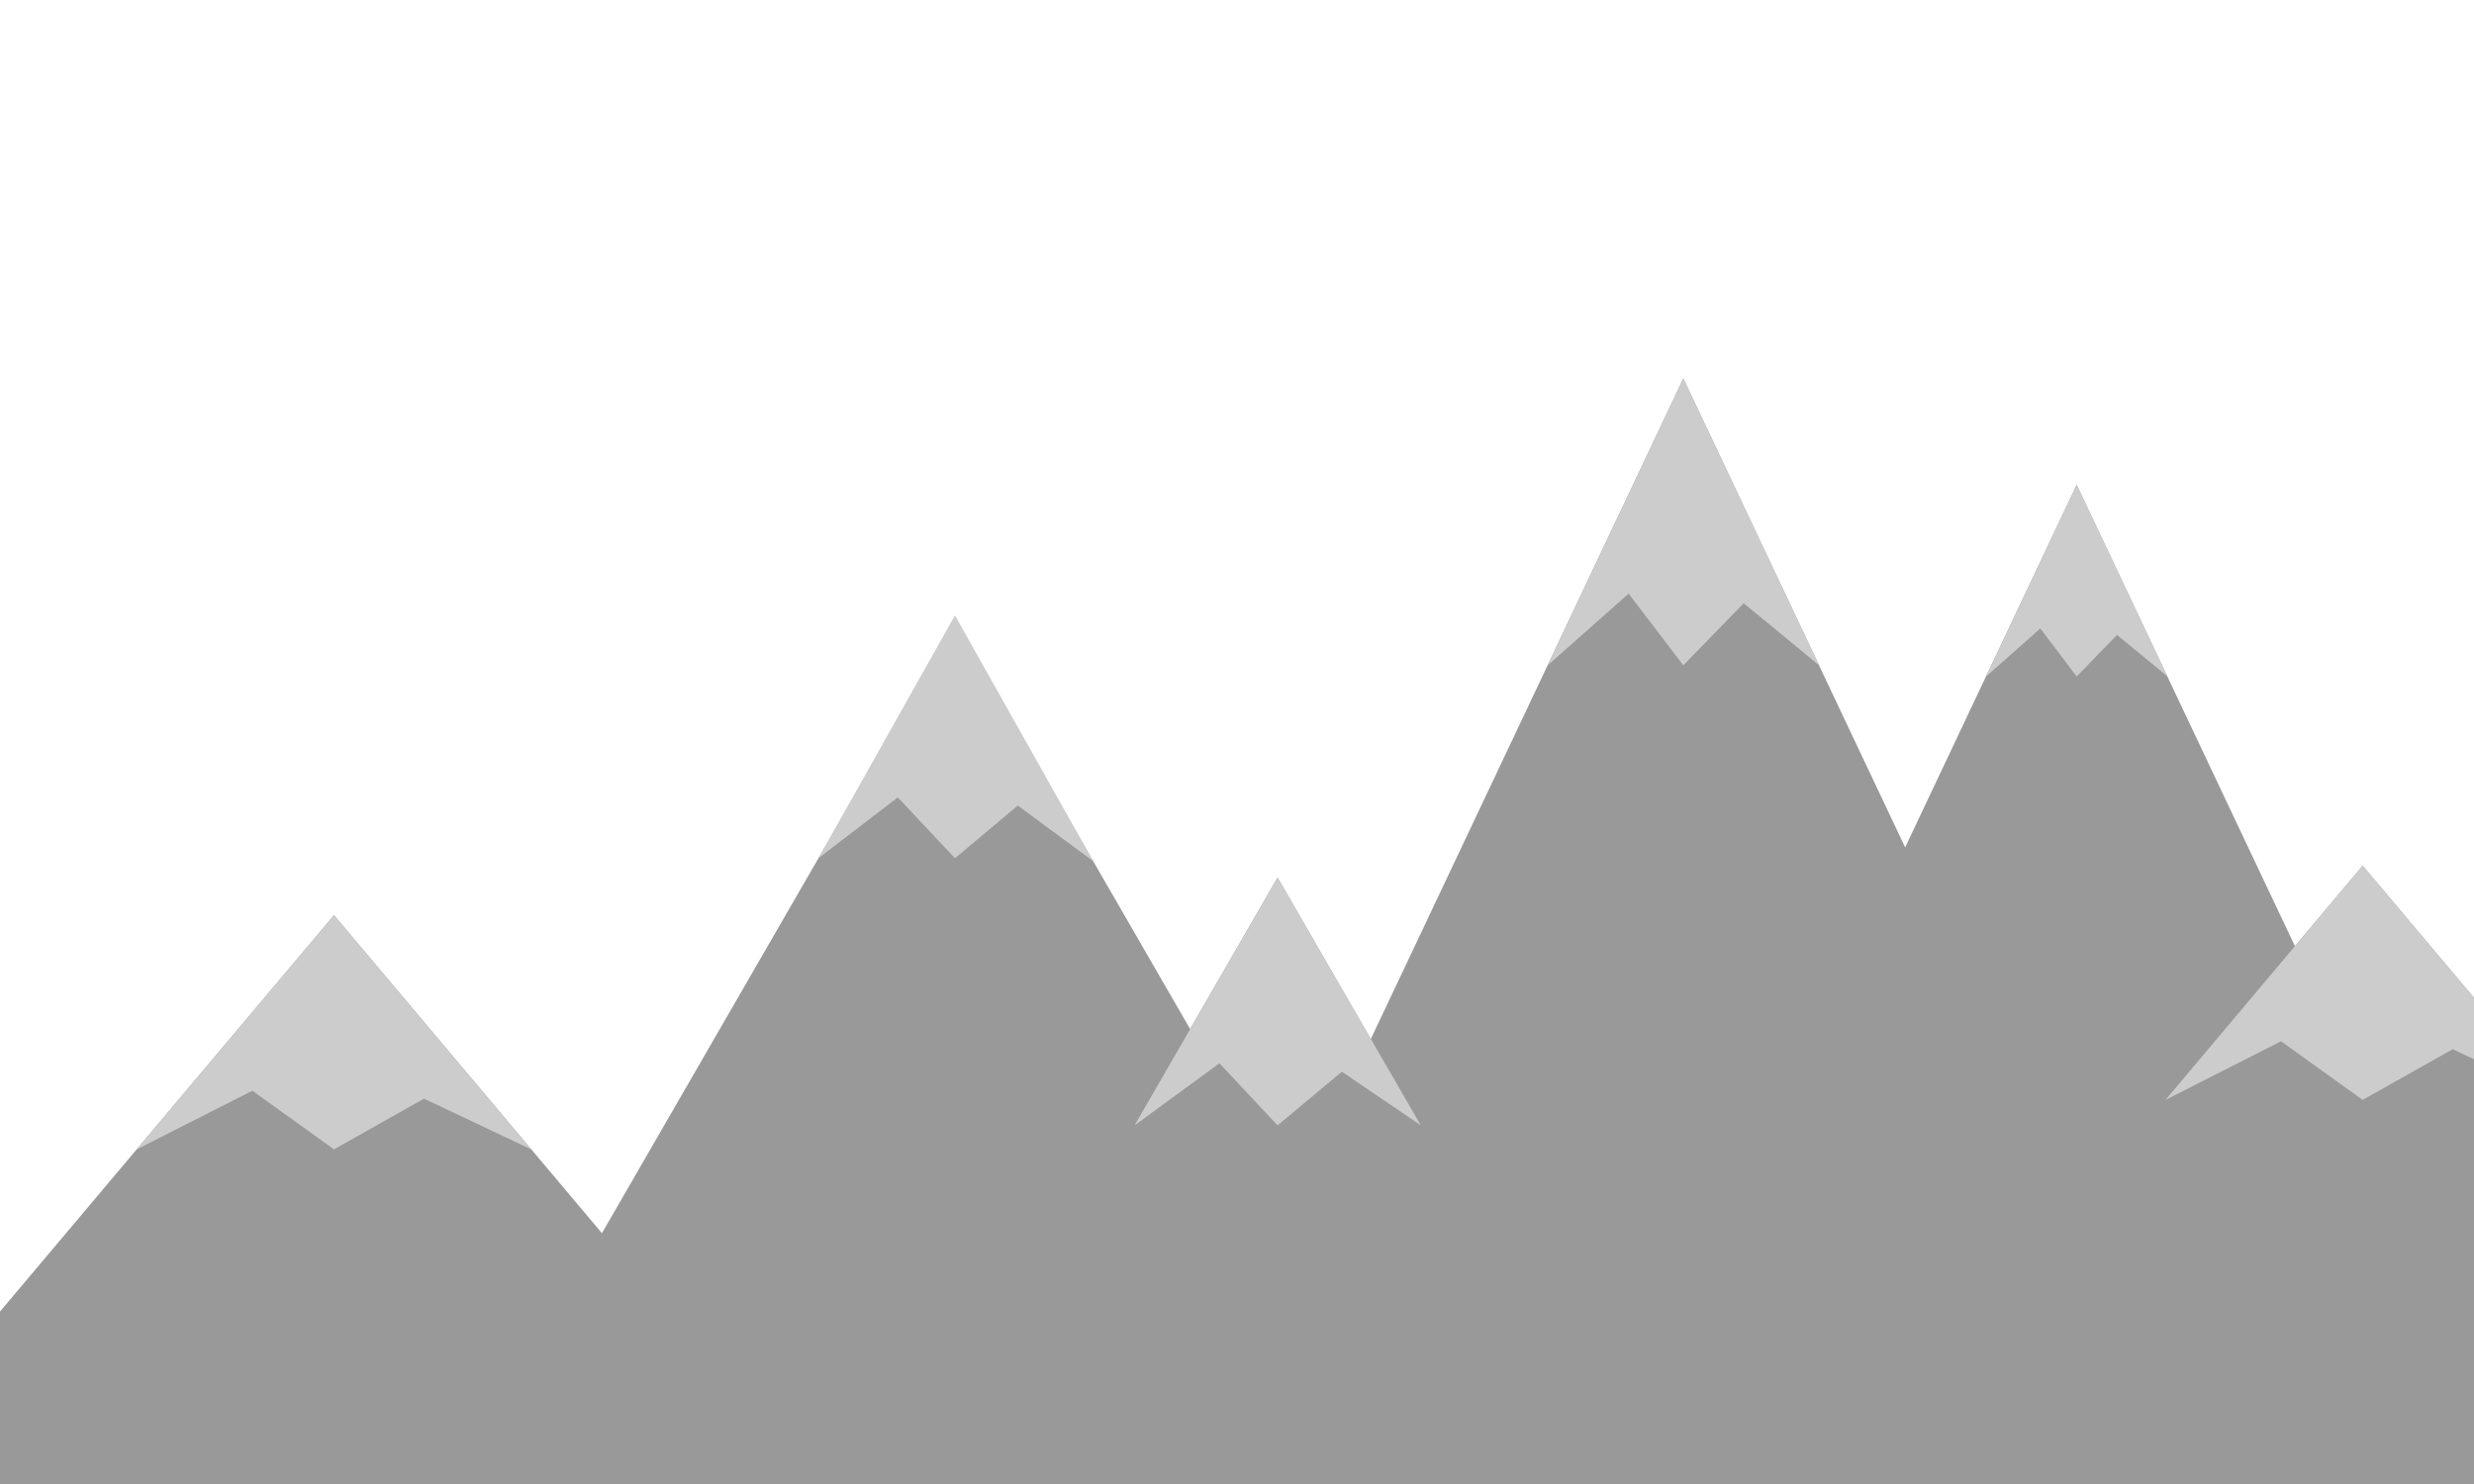
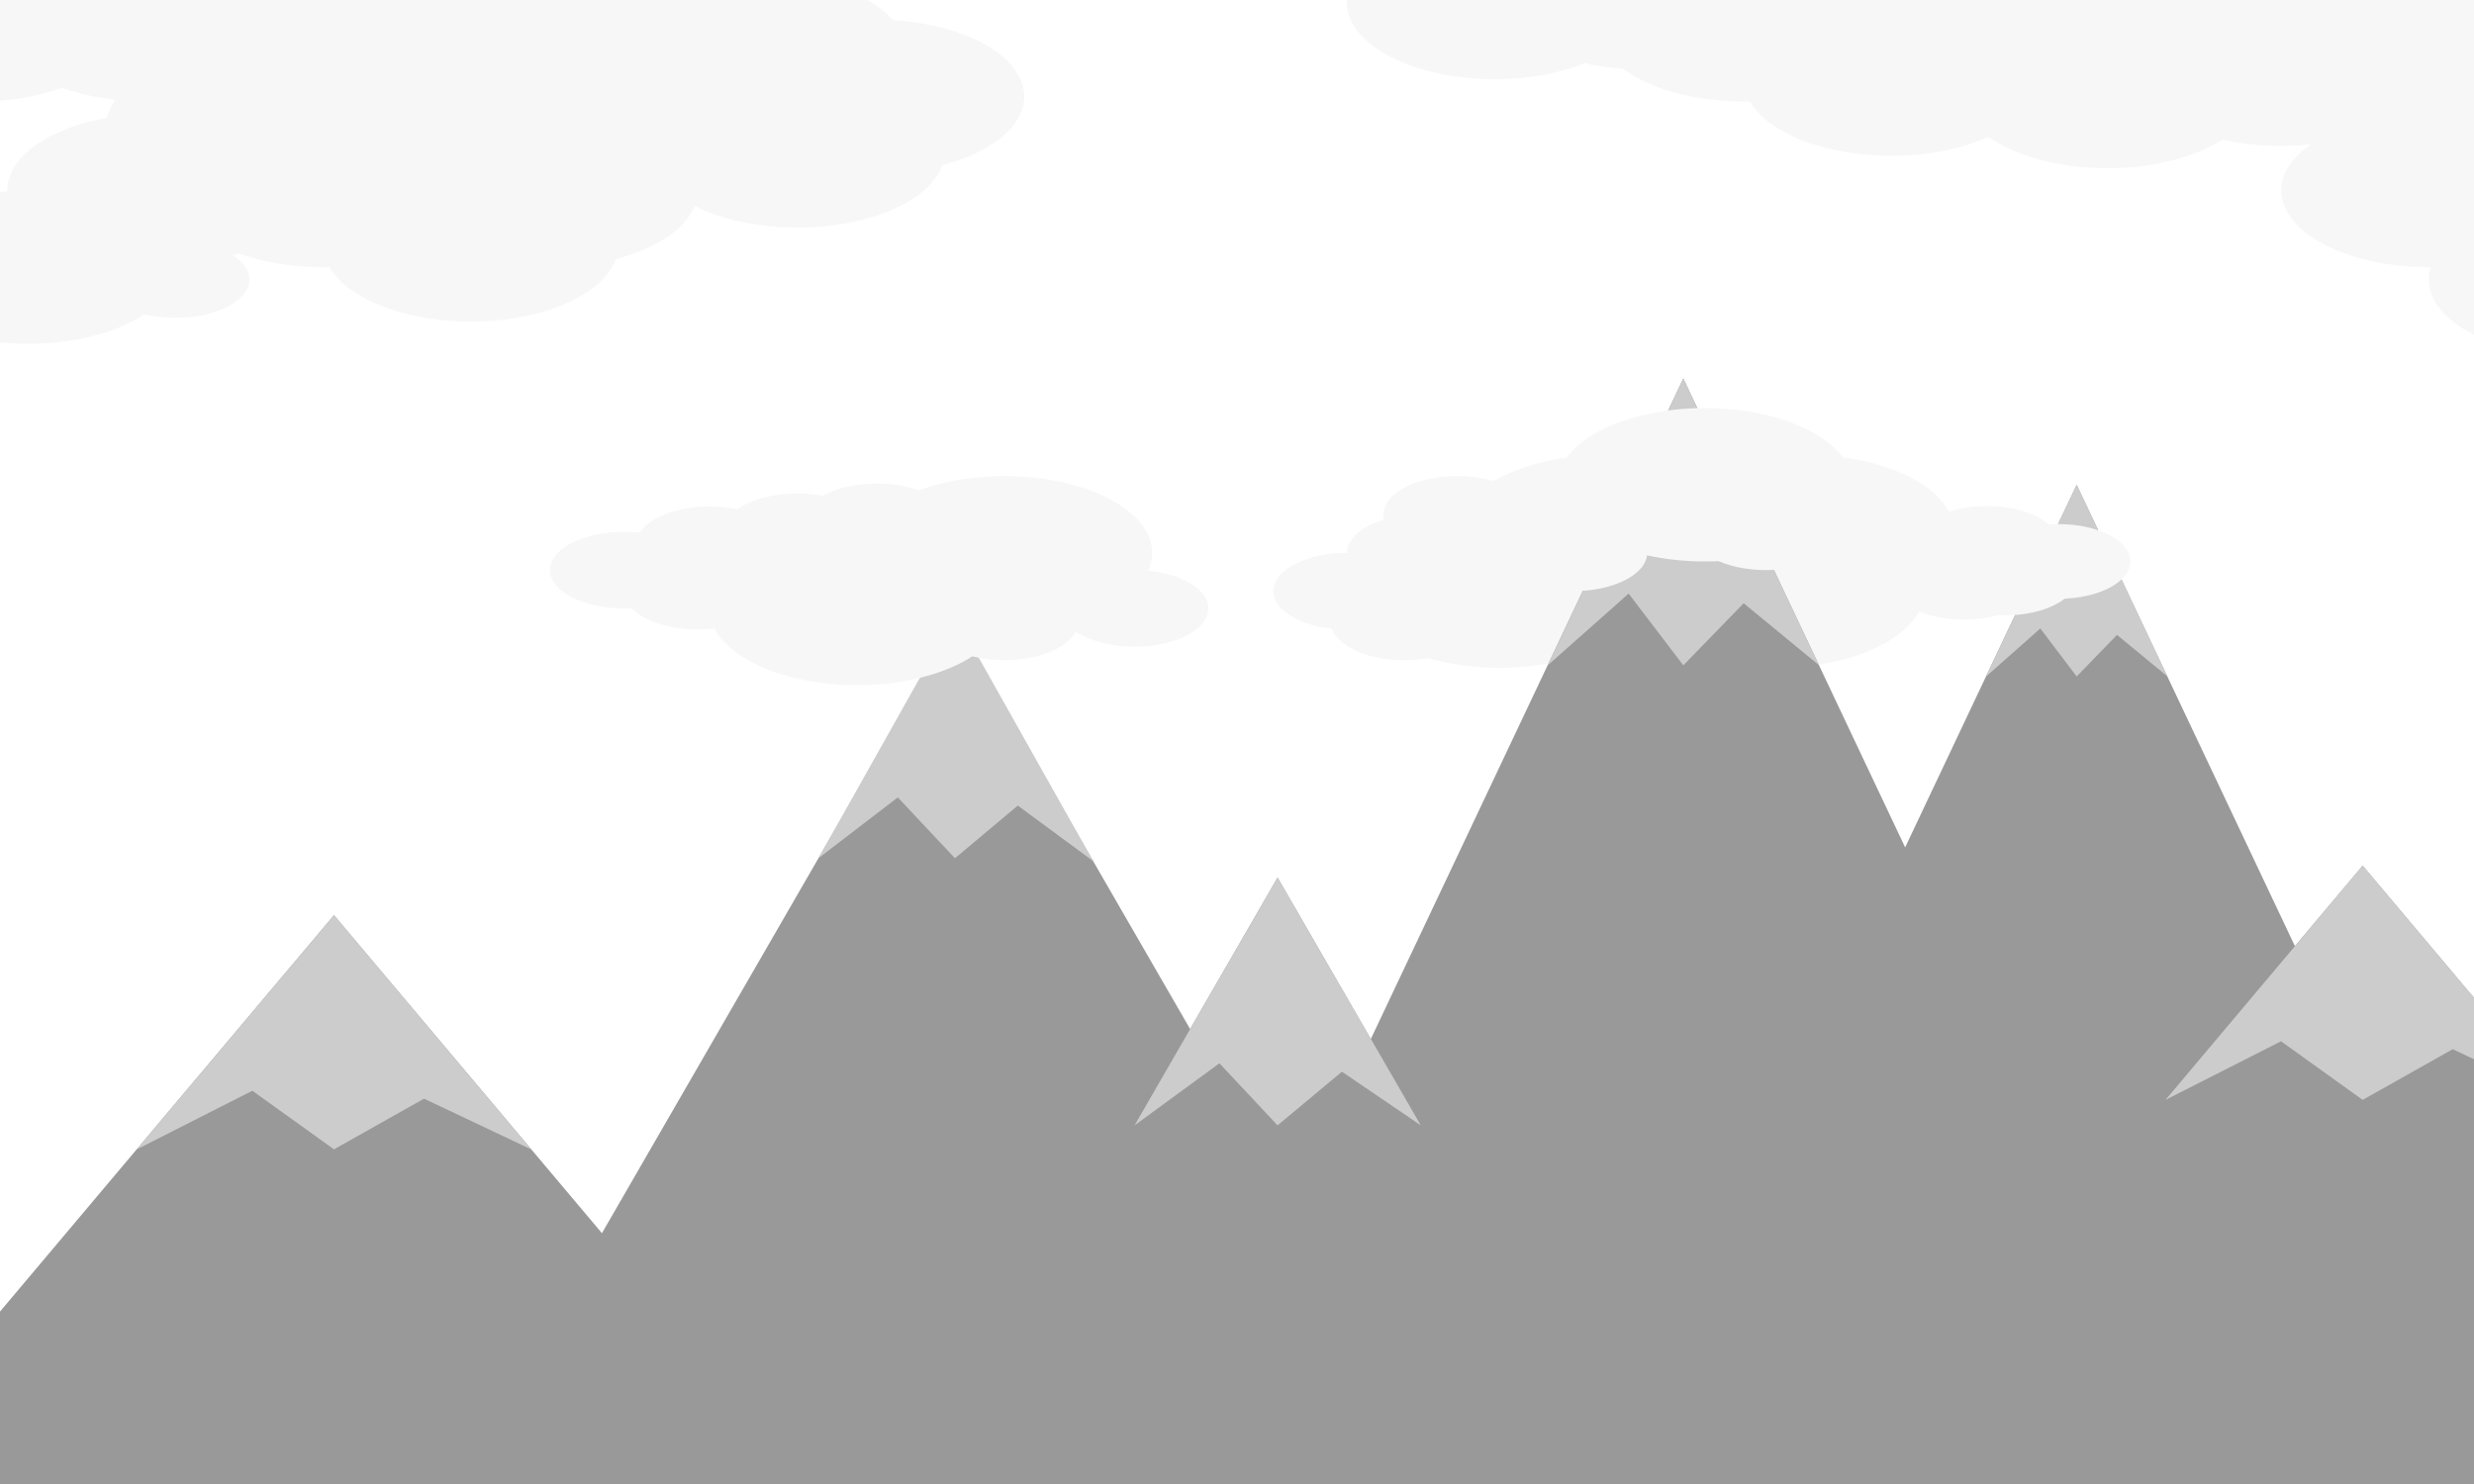
<svg xmlns="http://www.w3.org/2000/svg" version="1.1" id="Layer_1" x="0px" y="0px" viewBox="0 0 1000 600" style="enable-background:new 0 0 1000 600;" xml:space="preserve">
  <style type="text/css">
- 	.st0{fill:#999999;}
- 	.st1{fill:#CDCCCC;}
+ 	.st0{fill:#F7F7F7;}
+ 	.st1{fill:#999999;}
+ 	.st2{fill:#CDCCCC;}
</style>
-   <polygon class="st0" points="386,251.4 597.4,617.6 174.6,617.6 " />
-   <polygon class="st0" points="135,370 346.4,621 -76.4,621 " />
-   <polygon class="st0" points="955,350 1166.4,601 743.6,601 " />
-   <polygon class="st0" points="516.4,354.8 727.8,721 305,721 " />
-   <polygon class="st0" points="680.4,153 891.8,600 469,600 " />
-   <polygon class="st0" points="839.4,196 1050.8,643 628,643 " />
-   <polygon class="st1" points="135,370 55.3,464.7 102,441 135,464.7 171.4,444.2 214.7,464.7 " />
-   <polygon class="st1" points="680.4,153 625.6,269 658.3,240 680.4,269 704.8,243.9 735.3,269 " />
-   <polygon class="st1" points="839.4,196 802.8,273.5 824.7,254.1 839.4,273.5 855.7,256.7 876.1,273.5 " />
-   <polygon class="st1" points="955,350 875.3,444.7 922,421 955,444.7 991.4,424.2 1034.7,444.7 " />
-   <polygon class="st1" points="516.4,354.8 458.6,455 492.9,429.9 516.4,455 542.4,433.3 574.3,455 " />
-   <polygon class="st1" points="386,248.8 330.8,347 362.9,322.4 386,347 411.4,325.7 441.9,348.2 " />
+   <ellipse class="st0" cx="718.1" cy="239" rx="59.7" ry="31" />
+   <ellipse class="st0" cx="648.6" cy="215" rx="59.7" ry="31" />
+   <ellipse class="st0" cx="730.1" cy="215" rx="59.7" ry="31" />
+   <ellipse class="st0" cx="606.1" cy="239" rx="59.7" ry="31" />
+   <polygon class="st1" points="386,251.4 597.4,617.6 174.6,617.6 " />
+   <polygon class="st1" points="135,370 346.4,621 -76.4,621 " />
+   <polygon class="st1" points="955,350 1166.4,601 743.6,601 " />
+   <polygon class="st1" points="516.4,354.8 727.8,721 305,721 " />
+   <polygon class="st1" points="680.4,153 891.8,600 469,600 " />
+   <polygon class="st1" points="839.4,196 1050.8,643 628,643 " />
+   <polygon class="st2" points="135,370 55.3,464.7 102,441 135,464.7 171.4,444.2 214.7,464.7 " />
+   <polygon class="st2" points="680.4,153 625.6,269 658.3,240 680.4,269 704.8,243.9 735.3,269 " />
+   <polygon class="st2" points="839.4,196 802.8,273.5 824.7,254.1 839.4,273.5 855.7,256.7 876.1,273.5 " />
+   <polygon class="st2" points="955,350 875.3,444.7 922,421 955,444.7 991.4,424.2 1034.7,444.7 " />
+   <polygon class="st2" points="516.4,354.8 458.6,455 492.9,429.9 516.4,455 542.4,433.3 574.3,455 " />
+   <polygon class="st2" points="386,248.8 330.8,347 362.9,322.4 386,347 411.4,325.7 441.9,348.2 " />
+   <ellipse class="st0" cx="174.6" cy="59" rx="59.7" ry="31" />
+   <ellipse class="st0" cx="130.6" cy="77" rx="59.7" ry="31" />
+   <ellipse class="st0" cx="102.6" cy="51" rx="59.7" ry="31" />
+   <ellipse class="st0" cx="62.6" cy="77" rx="59.7" ry="31" />
+   <ellipse class="st0" cx="11.3" cy="108" rx="59.7" ry="31" />
+   <ellipse class="st0" cx="802.8" cy="12" rx="59.7" ry="31" />
+   <ellipse class="st0" cx="735.3" cy="-11" rx="59.7" ry="31" />
+   <ellipse class="st0" cx="851.8" cy="37" rx="59.7" ry="31" />
+   <ellipse class="st0" cx="922.1" cy="28" rx="59.7" ry="31" />
+   <ellipse class="st0" cx="981.8" cy="77" rx="59.7" ry="31" />
+   <ellipse class="st0" cx="1041.4" cy="113" rx="59.7" ry="31" />
+   <ellipse class="st0" cx="991.2" cy="43" rx="59.7" ry="31" />
+   <ellipse class="st0" cx="981.8" cy="12" rx="59.7" ry="31" />
+   <ellipse class="st0" cx="891.8" cy="-3" rx="59.7" ry="31" />
+   <ellipse class="st0" cx="190.3" cy="99" rx="59.7" ry="31" />
+   <ellipse class="st0" cx="222.3" cy="77" rx="59.7" ry="31" />
+   <ellipse class="st0" cx="59.1" cy="10" rx="59.7" ry="31" />
+   <ellipse class="st0" cx="-8.9" cy="10" rx="59.7" ry="31" />
+   <ellipse class="st0" cx="118.8" cy="32" rx="59.7" ry="31" />
+   <ellipse class="st0" cx="150.8" cy="10" rx="59.7" ry="31" />
+   <ellipse class="st0" cx="306.6" cy="21" rx="59.7" ry="31" />
+   <ellipse class="st0" cx="262.6" cy="39" rx="59.7" ry="31" />
+   <ellipse class="st0" cx="234.6" cy="13" rx="59.7" ry="31" />
+   <ellipse class="st0" cx="194.6" cy="39" rx="59.7" ry="31" />
+   <ellipse class="st0" cx="322.3" cy="61" rx="59.7" ry="31" />
+   <ellipse class="st0" cx="354.3" cy="39" rx="59.7" ry="31" />
+   <ellipse class="st0" cx="618.8" cy="-11" rx="59.7" ry="31" />
+   <ellipse class="st0" cx="604.1" cy="1" rx="59.7" ry="31" />
+   <ellipse class="st0" cx="663.8" cy="-3" rx="59.7" ry="31" />
+   <ellipse class="st0" cx="704.8" cy="10" rx="59.7" ry="31" />
+   <ellipse class="st0" cx="764.4" cy="32" rx="59.7" ry="31" />
+   <ellipse class="st0" cx="689.1" cy="196" rx="59.7" ry="31" />
+   <ellipse class="st0" cx="406" cy="223.5" rx="59.7" ry="31" />
+   <ellipse class="st0" cx="346.4" cy="246" rx="59.7" ry="31" />
+   <ellipse class="st0" cx="803.1" cy="219.7" rx="29" ry="15.1" />
+   <ellipse class="st0" cx="810.4" cy="233.7" rx="29" ry="15.1" />
+   <ellipse class="st0" cx="793.8" cy="235.4" rx="29" ry="15.1" />
+   <ellipse class="st0" cx="832.1" cy="227" rx="29" ry="15.1" />
+   <ellipse class="st0" cx="636" cy="223.5" rx="29.8" ry="15.5" />
+   <ellipse class="st0" cx="589" cy="208" rx="29.8" ry="15.5" />
+   <ellipse class="st0" cx="574.3" cy="223.5" rx="29.8" ry="15.5" />
+   <ellipse class="st0" cx="71" cy="113" rx="29.8" ry="15.5" />
+   <ellipse class="st0" cx="544.5" cy="239" rx="29.8" ry="15.5" />
+   <ellipse class="st0" cx="281.9" cy="239" rx="29.8" ry="15.5" />
+   <ellipse class="st0" cx="286.8" cy="220.3" rx="29.8" ry="15.5" />
+   <ellipse class="st0" cx="322.3" cy="215" rx="29.8" ry="15.5" />
+   <ellipse class="st0" cx="252.1" cy="230.5" rx="29.8" ry="15.5" />
+   <ellipse class="st0" cx="406" cy="251.4" rx="29.8" ry="15.5" />
+   <ellipse class="st0" cx="458.6" cy="246" rx="29.8" ry="15.5" />
+   <ellipse class="st0" cx="354.3" cy="211" rx="29.8" ry="15.5" />
+   <ellipse class="st0" cx="567.6" cy="251.4" rx="29.8" ry="15.5" />
+   <ellipse class="st0" cx="713.8" cy="215" rx="29.8" ry="15.5" />
</svg>
